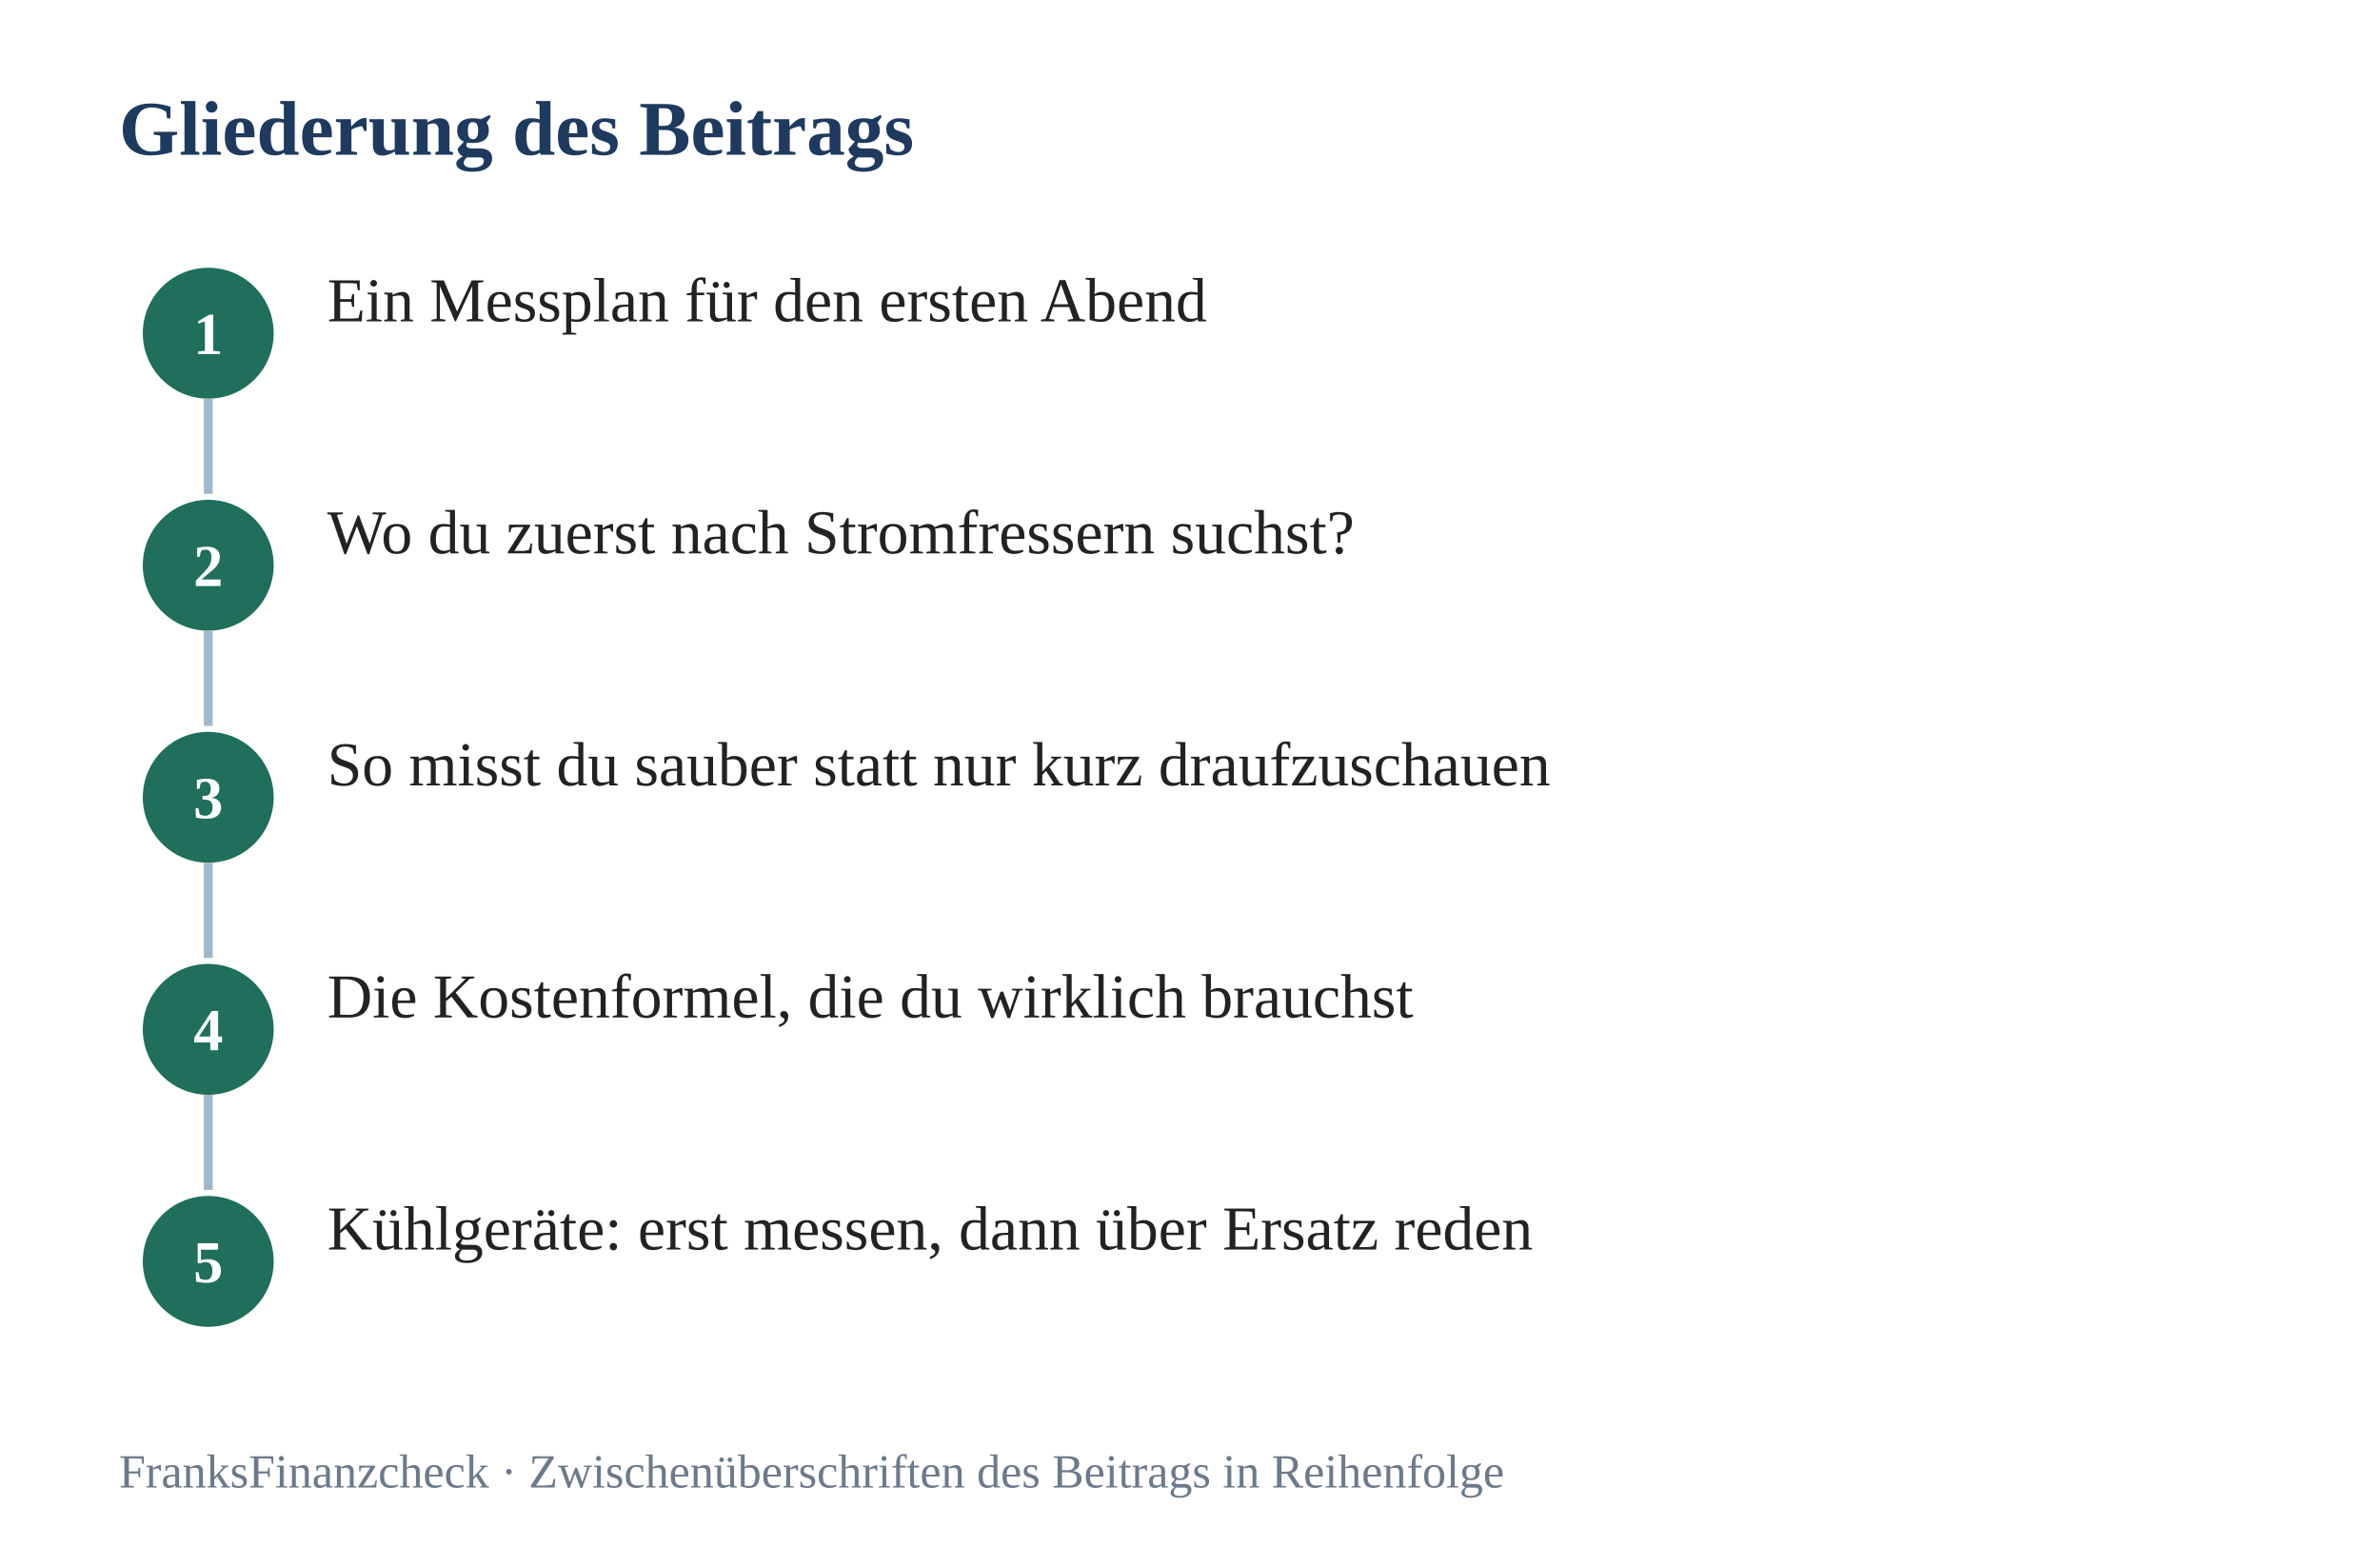
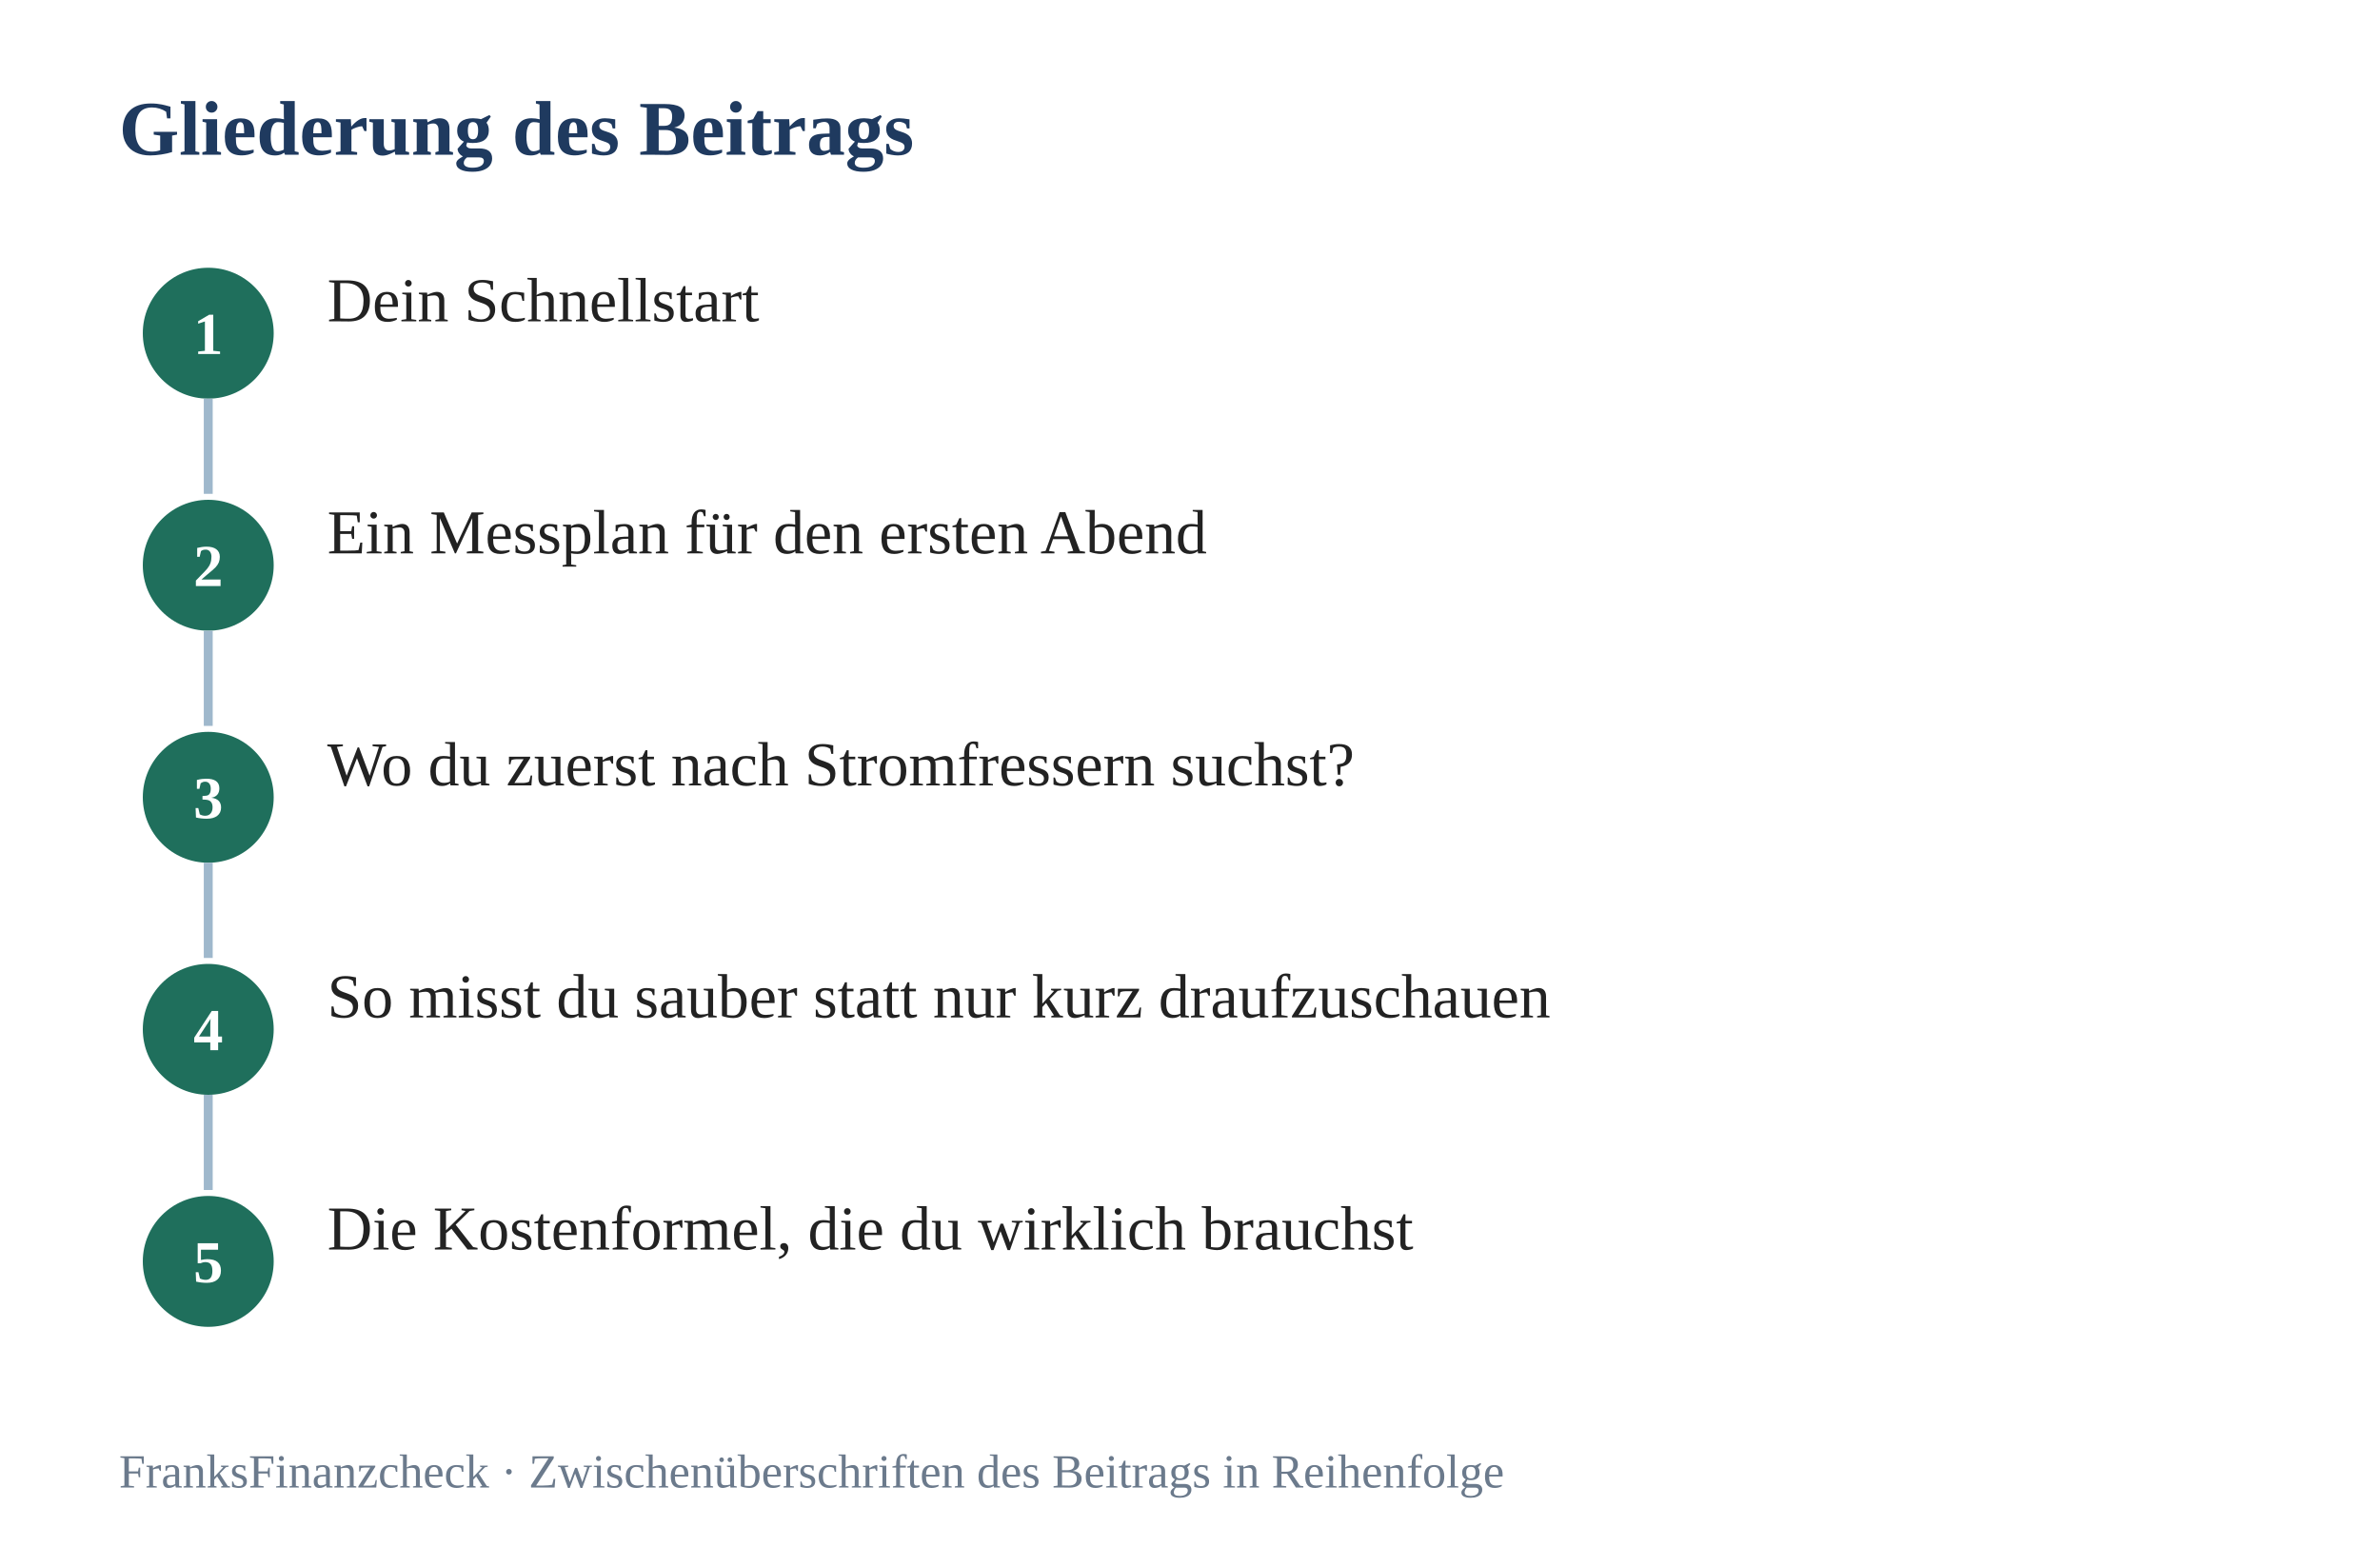
<svg xmlns="http://www.w3.org/2000/svg" width="800" height="520" viewBox="0 0 800 520" role="img" aria-label="Gliederung: Energiediebe stoppen: So kannst du Stromfresser finden">
  <rect width="100%" height="100%" fill="#ffffff" />
  <text x="40" y="52" font-size="26" font-weight="700" fill="#1f3a5f">Gliederung des Beitrags</text>
  <circle cx="70" cy="112" r="22" fill="#1f6f5c" />
  <text x="70" y="119" font-size="20" font-weight="700" fill="#fff" text-anchor="middle">1</text>
-   <text x="110" y="108" font-size="21" fill="#222">Ein Messplan für den ersten Abend</text>
+   <text x="110" y="108" font-size="21" fill="#222">Dein Schnellstart</text>
  <line x1="70" y1="134" x2="70" y2="166" stroke="#9fb8cc" stroke-width="3" />
  <circle cx="70" cy="190" r="22" fill="#1f6f5c" />
  <text x="70" y="197" font-size="20" font-weight="700" fill="#fff" text-anchor="middle">2</text>
-   <text x="110" y="186" font-size="21" fill="#222">Wo du zuerst nach Stromfressern suchst?</text>
+   <text x="110" y="186" font-size="21" fill="#222">Ein Messplan für den ersten Abend</text>
  <line x1="70" y1="212" x2="70" y2="244" stroke="#9fb8cc" stroke-width="3" />
  <circle cx="70" cy="268" r="22" fill="#1f6f5c" />
  <text x="70" y="275" font-size="20" font-weight="700" fill="#fff" text-anchor="middle">3</text>
-   <text x="110" y="264" font-size="21" fill="#222">So misst du sauber statt nur kurz draufzuschauen</text>
+   <text x="110" y="264" font-size="21" fill="#222">Wo du zuerst nach Stromfressern suchst?</text>
  <line x1="70" y1="290" x2="70" y2="322" stroke="#9fb8cc" stroke-width="3" />
  <circle cx="70" cy="346" r="22" fill="#1f6f5c" />
  <text x="70" y="353" font-size="20" font-weight="700" fill="#fff" text-anchor="middle">4</text>
-   <text x="110" y="342" font-size="21" fill="#222">Die Kostenformel, die du wirklich brauchst</text>
+   <text x="110" y="342" font-size="21" fill="#222">So misst du sauber statt nur kurz draufzuschauen</text>
  <line x1="70" y1="368" x2="70" y2="400" stroke="#9fb8cc" stroke-width="3" />
  <circle cx="70" cy="424" r="22" fill="#1f6f5c" />
  <text x="70" y="431" font-size="20" font-weight="700" fill="#fff" text-anchor="middle">5</text>
-   <text x="110" y="420" font-size="21" fill="#222">Kühlgeräte: erst messen, dann über Ersatz reden</text>
+   <text x="110" y="420" font-size="21" fill="#222">Die Kostenformel, die du wirklich brauchst</text>
  <text x="40" y="500" font-size="16" fill="#6b7a8c">FranksFinanzcheck · Zwischenüberschriften des Beitrags in Reihenfolge</text>
</svg>
